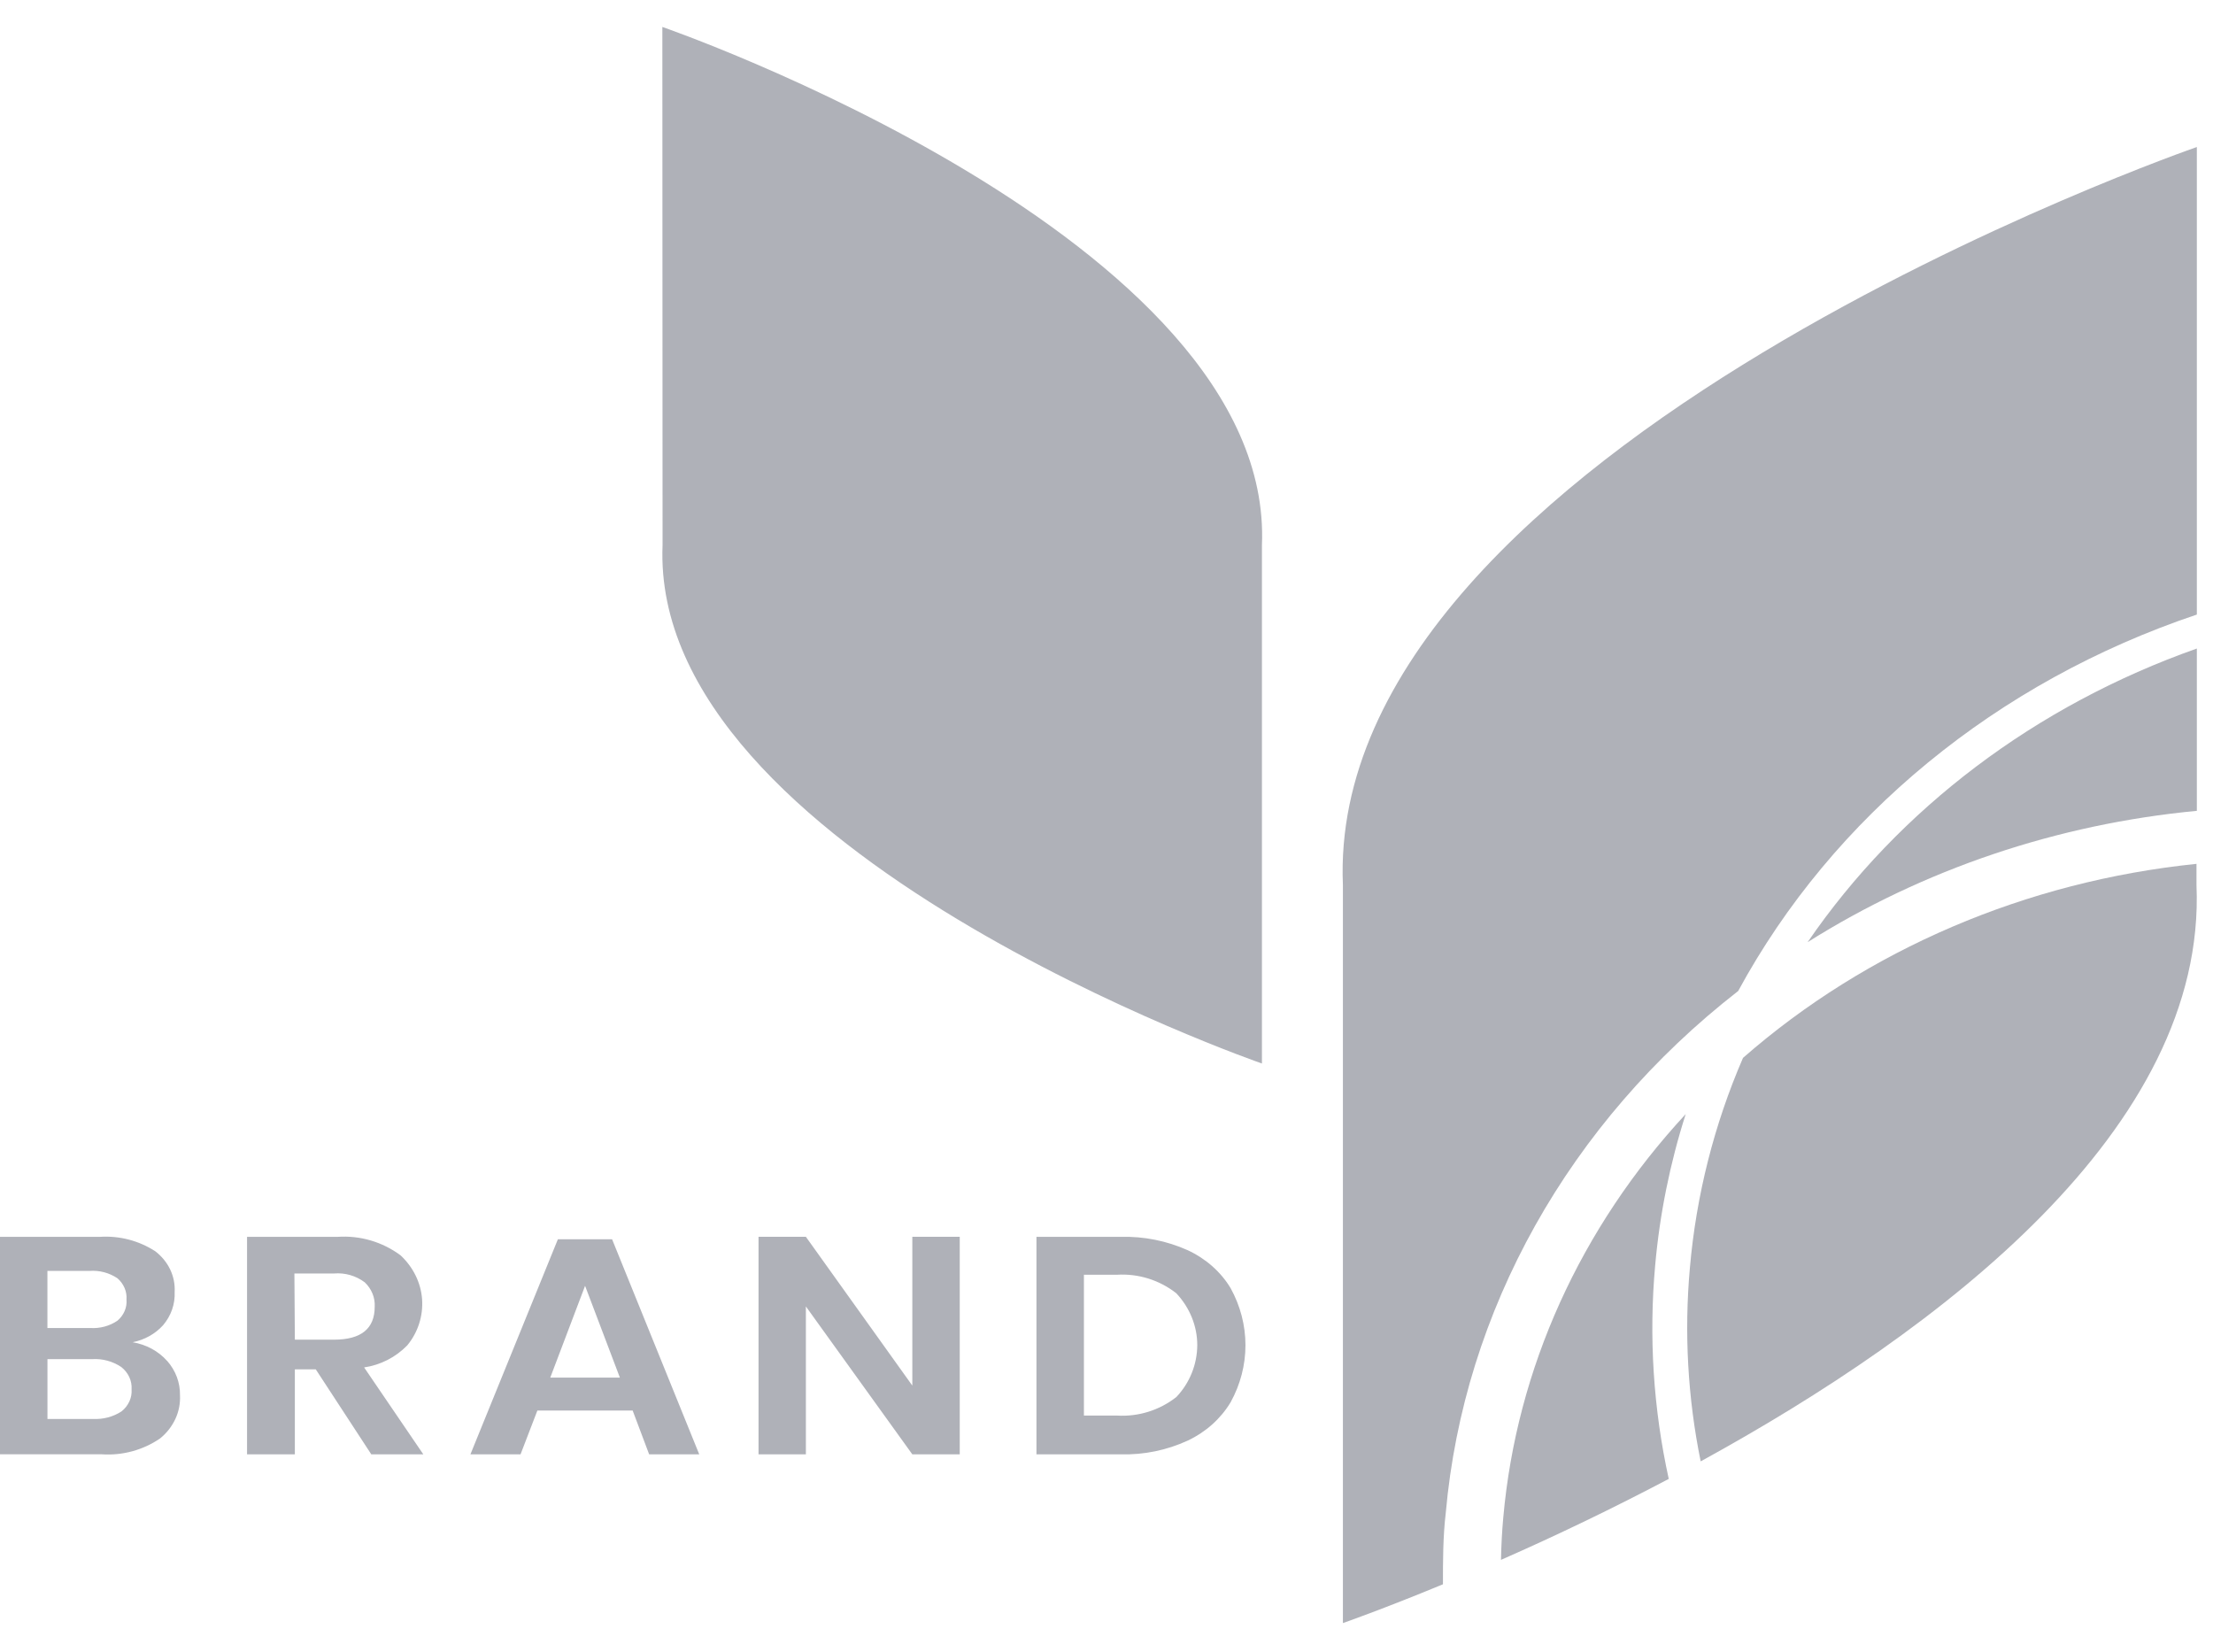
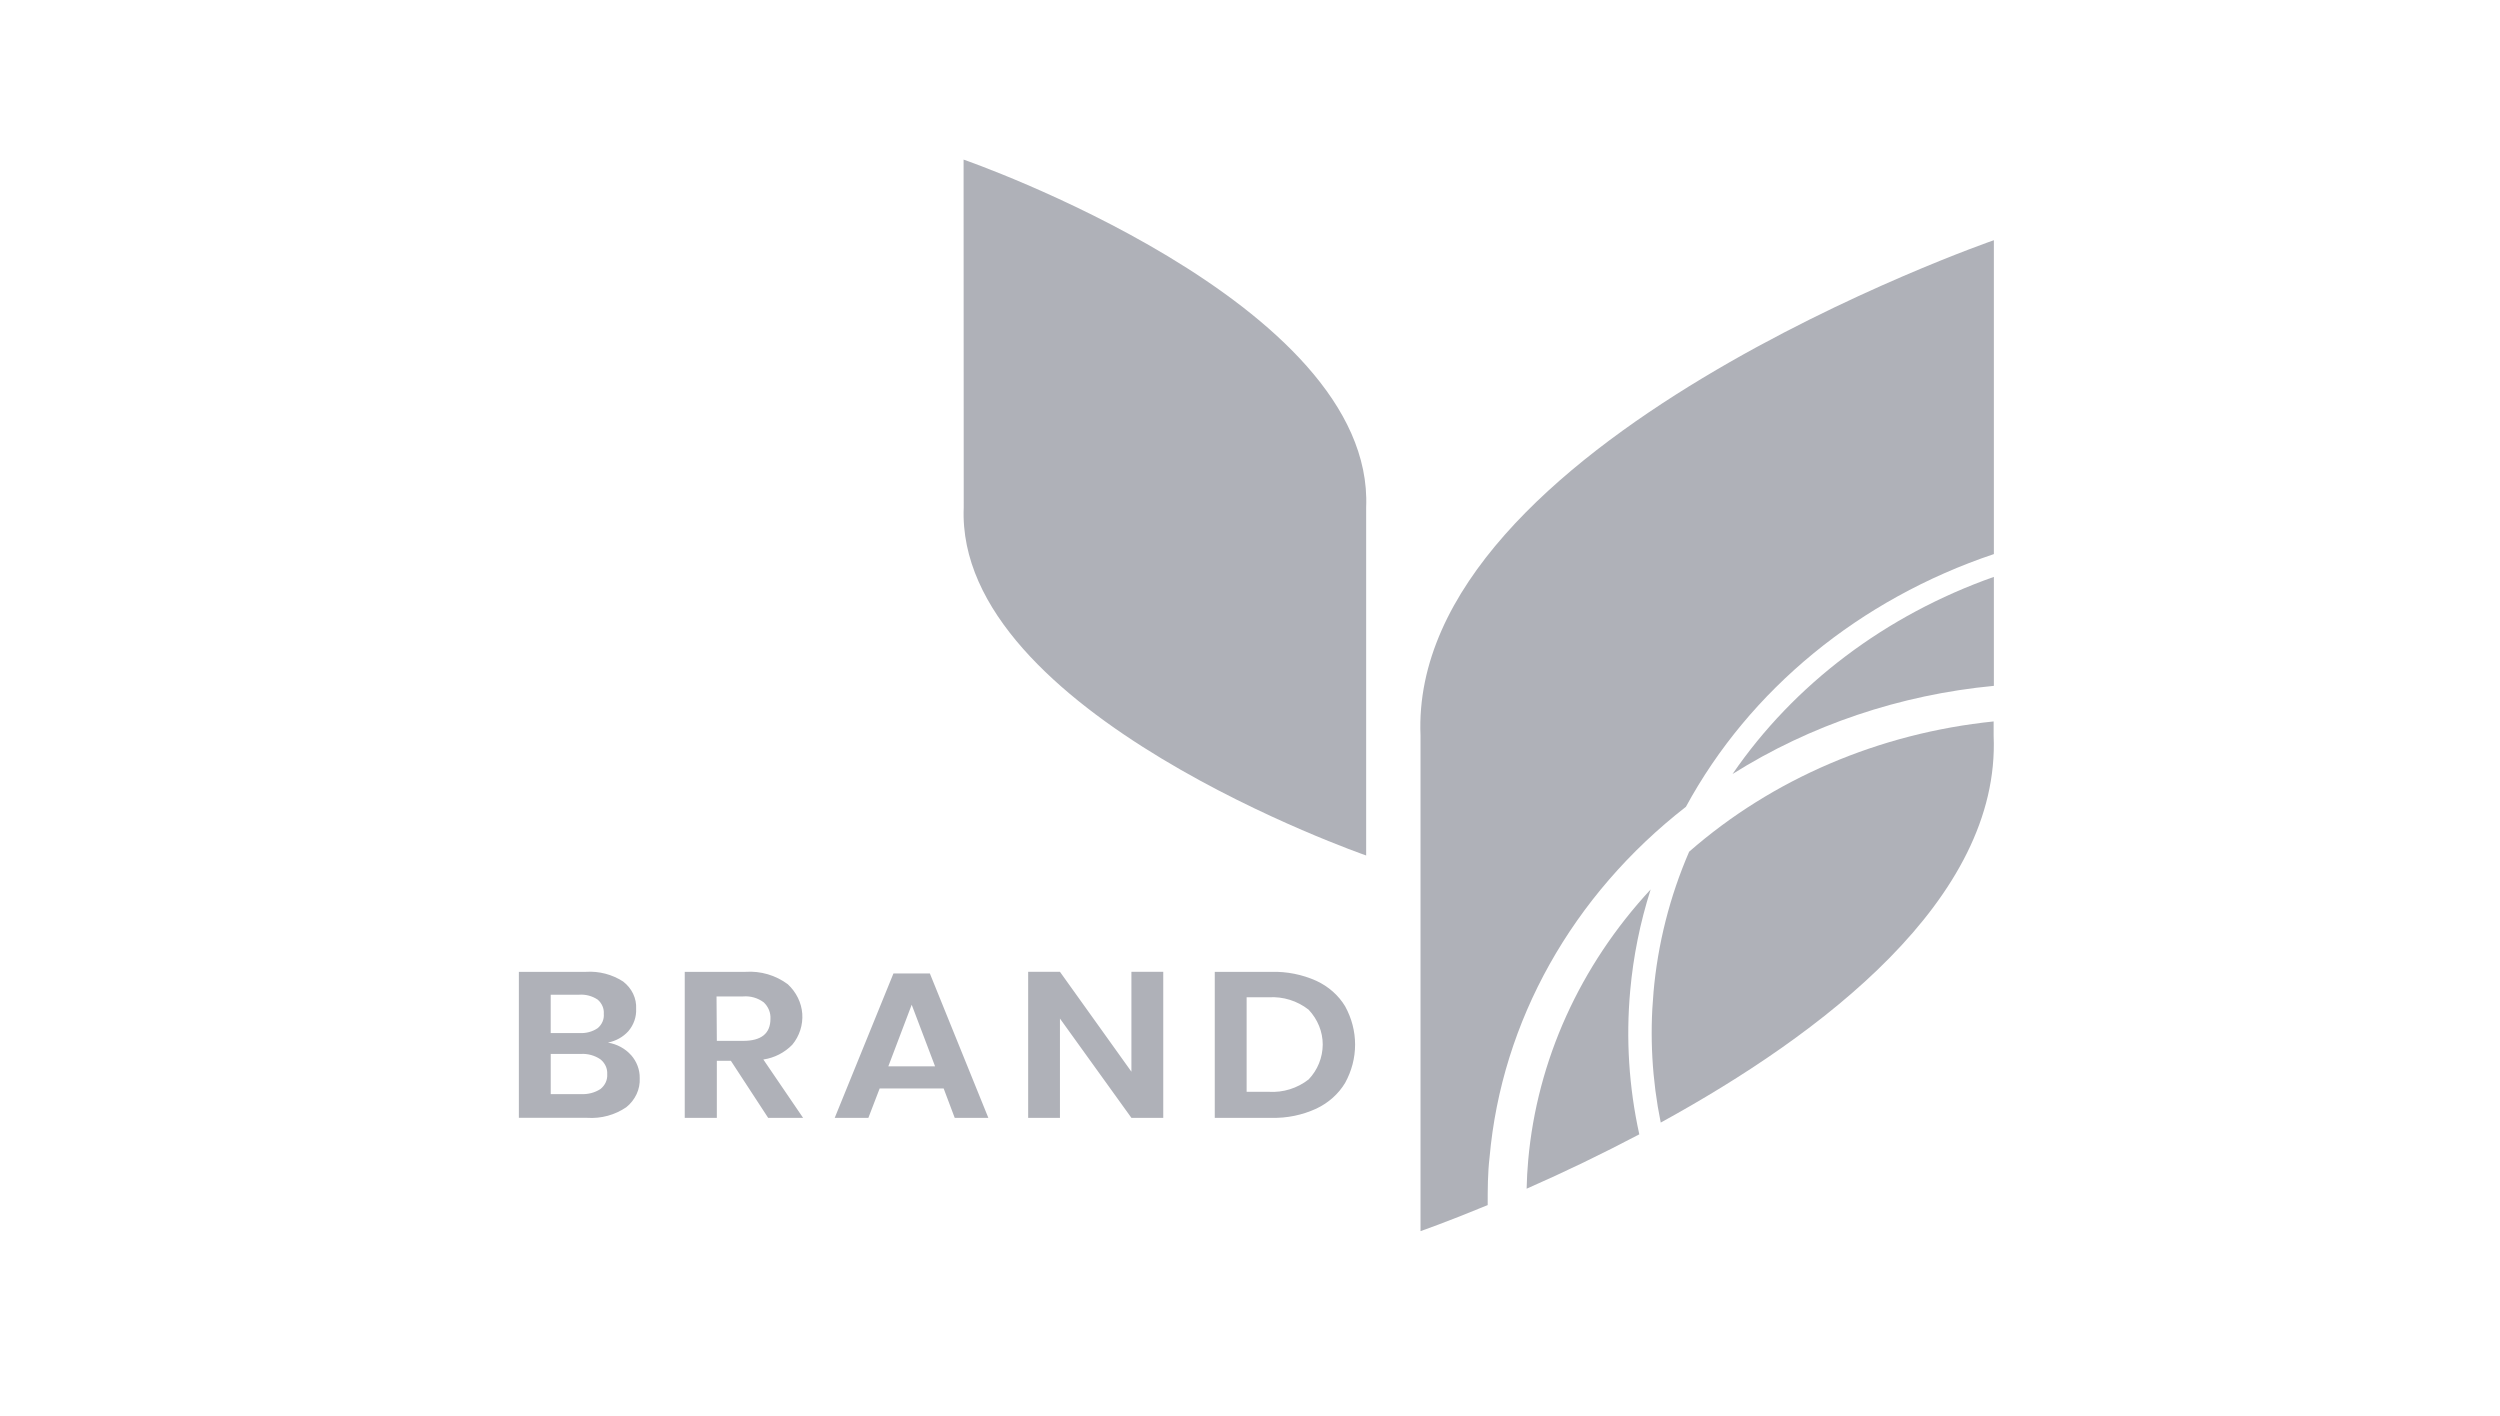
- <svg xmlns="http://www.w3.org/2000/svg" width="63" height="47" fill="none">
-   <path d="M4.757 38.735c.244.276.373.622.367.977a1.43 1.43 0 0 1-.131.676 1.559 1.559 0 0 1-.438.558 2.627 2.627 0 0 1-1.651.45H0v-6.19h2.844a2.593 2.593 0 0 1 1.576.41c.184.142.33.32.425.52.096.202.139.42.127.64.016.34-.1.677-.33.946-.221.246-.526.416-.866.484.385.064.733.252.98.53Zm-3.406-.934h1.216c.276.018.55-.055.773-.206a.737.737 0 0 0 .207-.275.679.679 0 0 0 .054-.33.702.702 0 0 0-.055-.329.76.76 0 0 0-.203-.276 1.255 1.255 0 0 0-.796-.209H1.35v1.625Zm2.108 2.374a.776.776 0 0 0 .224-.284.71.71 0 0 0 .063-.345.722.722 0 0 0-.066-.35.788.788 0 0 0-.228-.285 1.338 1.338 0 0 0-.826-.224H1.351v1.703h1.292c.29.015.578-.06.816-.215ZM10.57 41.397l-1.581-2.42h-.595v2.42H7.033v-6.191H9.61a2.699 2.699 0 0 1 1.793.526c.36.336.578.779.613 1.248a1.86 1.86 0 0 1-.421 1.314 2.148 2.148 0 0 1-1.229.629l1.685 2.474h-1.48Zm-2.176-3.264h1.113c.773 0 1.16-.312 1.16-.937a.852.852 0 0 0-.063-.375.917.917 0 0 0-.221-.321 1.282 1.282 0 0 0-.876-.251H8.381l.013 1.884ZM18.01 40.15h-2.712l-.479 1.247h-1.427l2.49-6.122h1.543l2.481 6.122H18.48l-.469-1.246Zm-.363-.937-.991-2.613-.991 2.613h1.982ZM27.322 41.397h-1.35l-3.03-4.21v4.21h-1.348v-6.192h1.348l3.03 4.235v-4.235h1.35v6.192ZM35.033 39.915c-.28.467-.705.848-1.223 1.092a4.288 4.288 0 0 1-1.9.39h-2.404v-6.191h2.405a4.376 4.376 0 0 1 1.9.38c.517.24.943.616 1.222 1.08.278.504.423 1.06.423 1.625 0 .564-.145 1.12-.423 1.624Zm-1.546-.148a2.16 2.16 0 0 0 .597-1.478c0-.542-.212-1.066-.597-1.477a2.488 2.488 0 0 0-1.692-.527h-.938v4.008h.938a2.49 2.49 0 0 0 1.692-.526ZM18.856.767s17.438 6.028 17.069 14.751v14.754s-17.426-6.03-17.063-14.754L18.856.767ZM51.46 26.818c3.294-2.075 7.103-3.36 11.08-3.738v-4.62c-4.582 1.618-8.47 4.55-11.08 8.358Z" fill="#AFB1B8" />
-   <path d="M49.482 28.21c2.695-4.97 7.368-8.805 13.058-10.717V4.185s-24.835 8.587-24.31 21.009V46.2s1.107-.384 2.848-1.104c0-.671 0-1.349.08-2.03.513-5.766 3.507-11.11 8.324-14.857Z" fill="#AFB1B8" />
-   <path d="M47.12 36.013c.13-1.457.421-2.898.869-4.301-3 3.235-4.816 7.25-5.193 11.479-.037.399-.057.798-.066 1.21a74.756 74.756 0 0 0 4.776-2.305c-.44-2.001-.57-4.049-.386-6.083ZM48.108 36.089a19.051 19.051 0 0 0 .307 5.508c6.785-3.718 14.41-9.462 14.115-16.403v-.605c-4.848.497-9.383 2.437-12.91 5.523a19.259 19.259 0 0 0-1.512 5.977Z" fill="#AFB1B8" />
+ <svg xmlns="http://www.w3.org/2000/svg" width="106" height="60" fill="none">
+   <path d="M26.757 44.735c.244.276.373.622.367.977a1.43 1.43 0 0 1-.131.676 1.558 1.558 0 0 1-.438.558 2.627 2.627 0 0 1-1.651.45H22v-6.19h2.844a2.593 2.593 0 0 1 1.576.41c.184.142.33.32.425.52.096.202.139.42.127.64.016.34-.1.677-.33.946-.221.246-.526.416-.866.484.385.064.733.252.98.53Zm-3.406-.934h1.216c.276.018.55-.055.773-.206a.738.738 0 0 0 .207-.275.68.68 0 0 0 .054-.33.702.702 0 0 0-.055-.329.759.759 0 0 0-.203-.276 1.255 1.255 0 0 0-.796-.209H23.35v1.625Zm2.108 2.374a.777.777 0 0 0 .224-.284.712.712 0 0 0 .063-.345.722.722 0 0 0-.066-.35.788.788 0 0 0-.228-.285 1.338 1.338 0 0 0-.826-.224h-1.275v1.703h1.292c.29.015.578-.06.816-.215ZM32.57 47.397l-1.581-2.42h-.595v2.42h-1.361v-6.191h2.577a2.699 2.699 0 0 1 1.793.526c.36.336.578.779.613 1.248a1.86 1.86 0 0 1-.421 1.314 2.148 2.148 0 0 1-1.229.629l1.685 2.474h-1.48Zm-2.176-3.264h1.113c.773 0 1.16-.312 1.16-.937a.852.852 0 0 0-.063-.375.917.917 0 0 0-.221-.321 1.282 1.282 0 0 0-.876-.251h-1.126l.013 1.884ZM40.01 46.15h-2.712l-.479 1.247h-1.427l2.49-6.122h1.544l2.48 6.122H40.48l-.469-1.246Zm-.363-.937-.991-2.613-.991 2.613h1.982ZM49.322 47.397h-1.35l-3.03-4.21v4.21h-1.348v-6.192h1.348l3.03 4.235v-4.235h1.35v6.192ZM57.033 45.915c-.28.467-.705.848-1.223 1.092a4.288 4.288 0 0 1-1.9.39h-2.404v-6.191h2.405a4.376 4.376 0 0 1 1.9.38c.517.24.943.616 1.222 1.08.278.504.423 1.06.423 1.625 0 .564-.145 1.12-.423 1.624Zm-1.546-.148a2.16 2.16 0 0 0 .597-1.478c0-.542-.212-1.066-.597-1.477a2.488 2.488 0 0 0-1.692-.527h-.938v4.008h.938a2.49 2.49 0 0 0 1.692-.526ZM40.856 6.767s17.438 6.028 17.069 14.751v14.754s-17.426-6.03-17.063-14.754l-.006-14.751ZM73.46 32.818c3.294-2.075 7.103-3.36 11.08-3.738v-4.62c-4.582 1.618-8.47 4.55-11.08 8.358Z" fill="#AFB1B8" />
+   <path d="M71.482 34.21c2.695-4.97 7.368-8.805 13.058-10.717V10.185s-24.835 8.587-24.31 21.009V52.2s1.107-.384 2.848-1.104c0-.671 0-1.349.08-2.03.513-5.766 3.507-11.11 8.324-14.857Z" fill="#AFB1B8" />
+   <path d="M69.12 42.013c.13-1.457.421-2.898.868-4.301-2.998 3.235-4.815 7.25-5.192 11.479-.037.399-.057.798-.067 1.21a74.756 74.756 0 0 0 4.777-2.305c-.44-2.001-.57-4.049-.386-6.083ZM70.108 42.089a19.051 19.051 0 0 0 .307 5.508c6.785-3.718 14.41-9.462 14.115-16.403v-.605c-4.848.497-9.383 2.437-12.91 5.523a19.259 19.259 0 0 0-1.513 5.977Z" fill="#AFB1B8" />
</svg>
